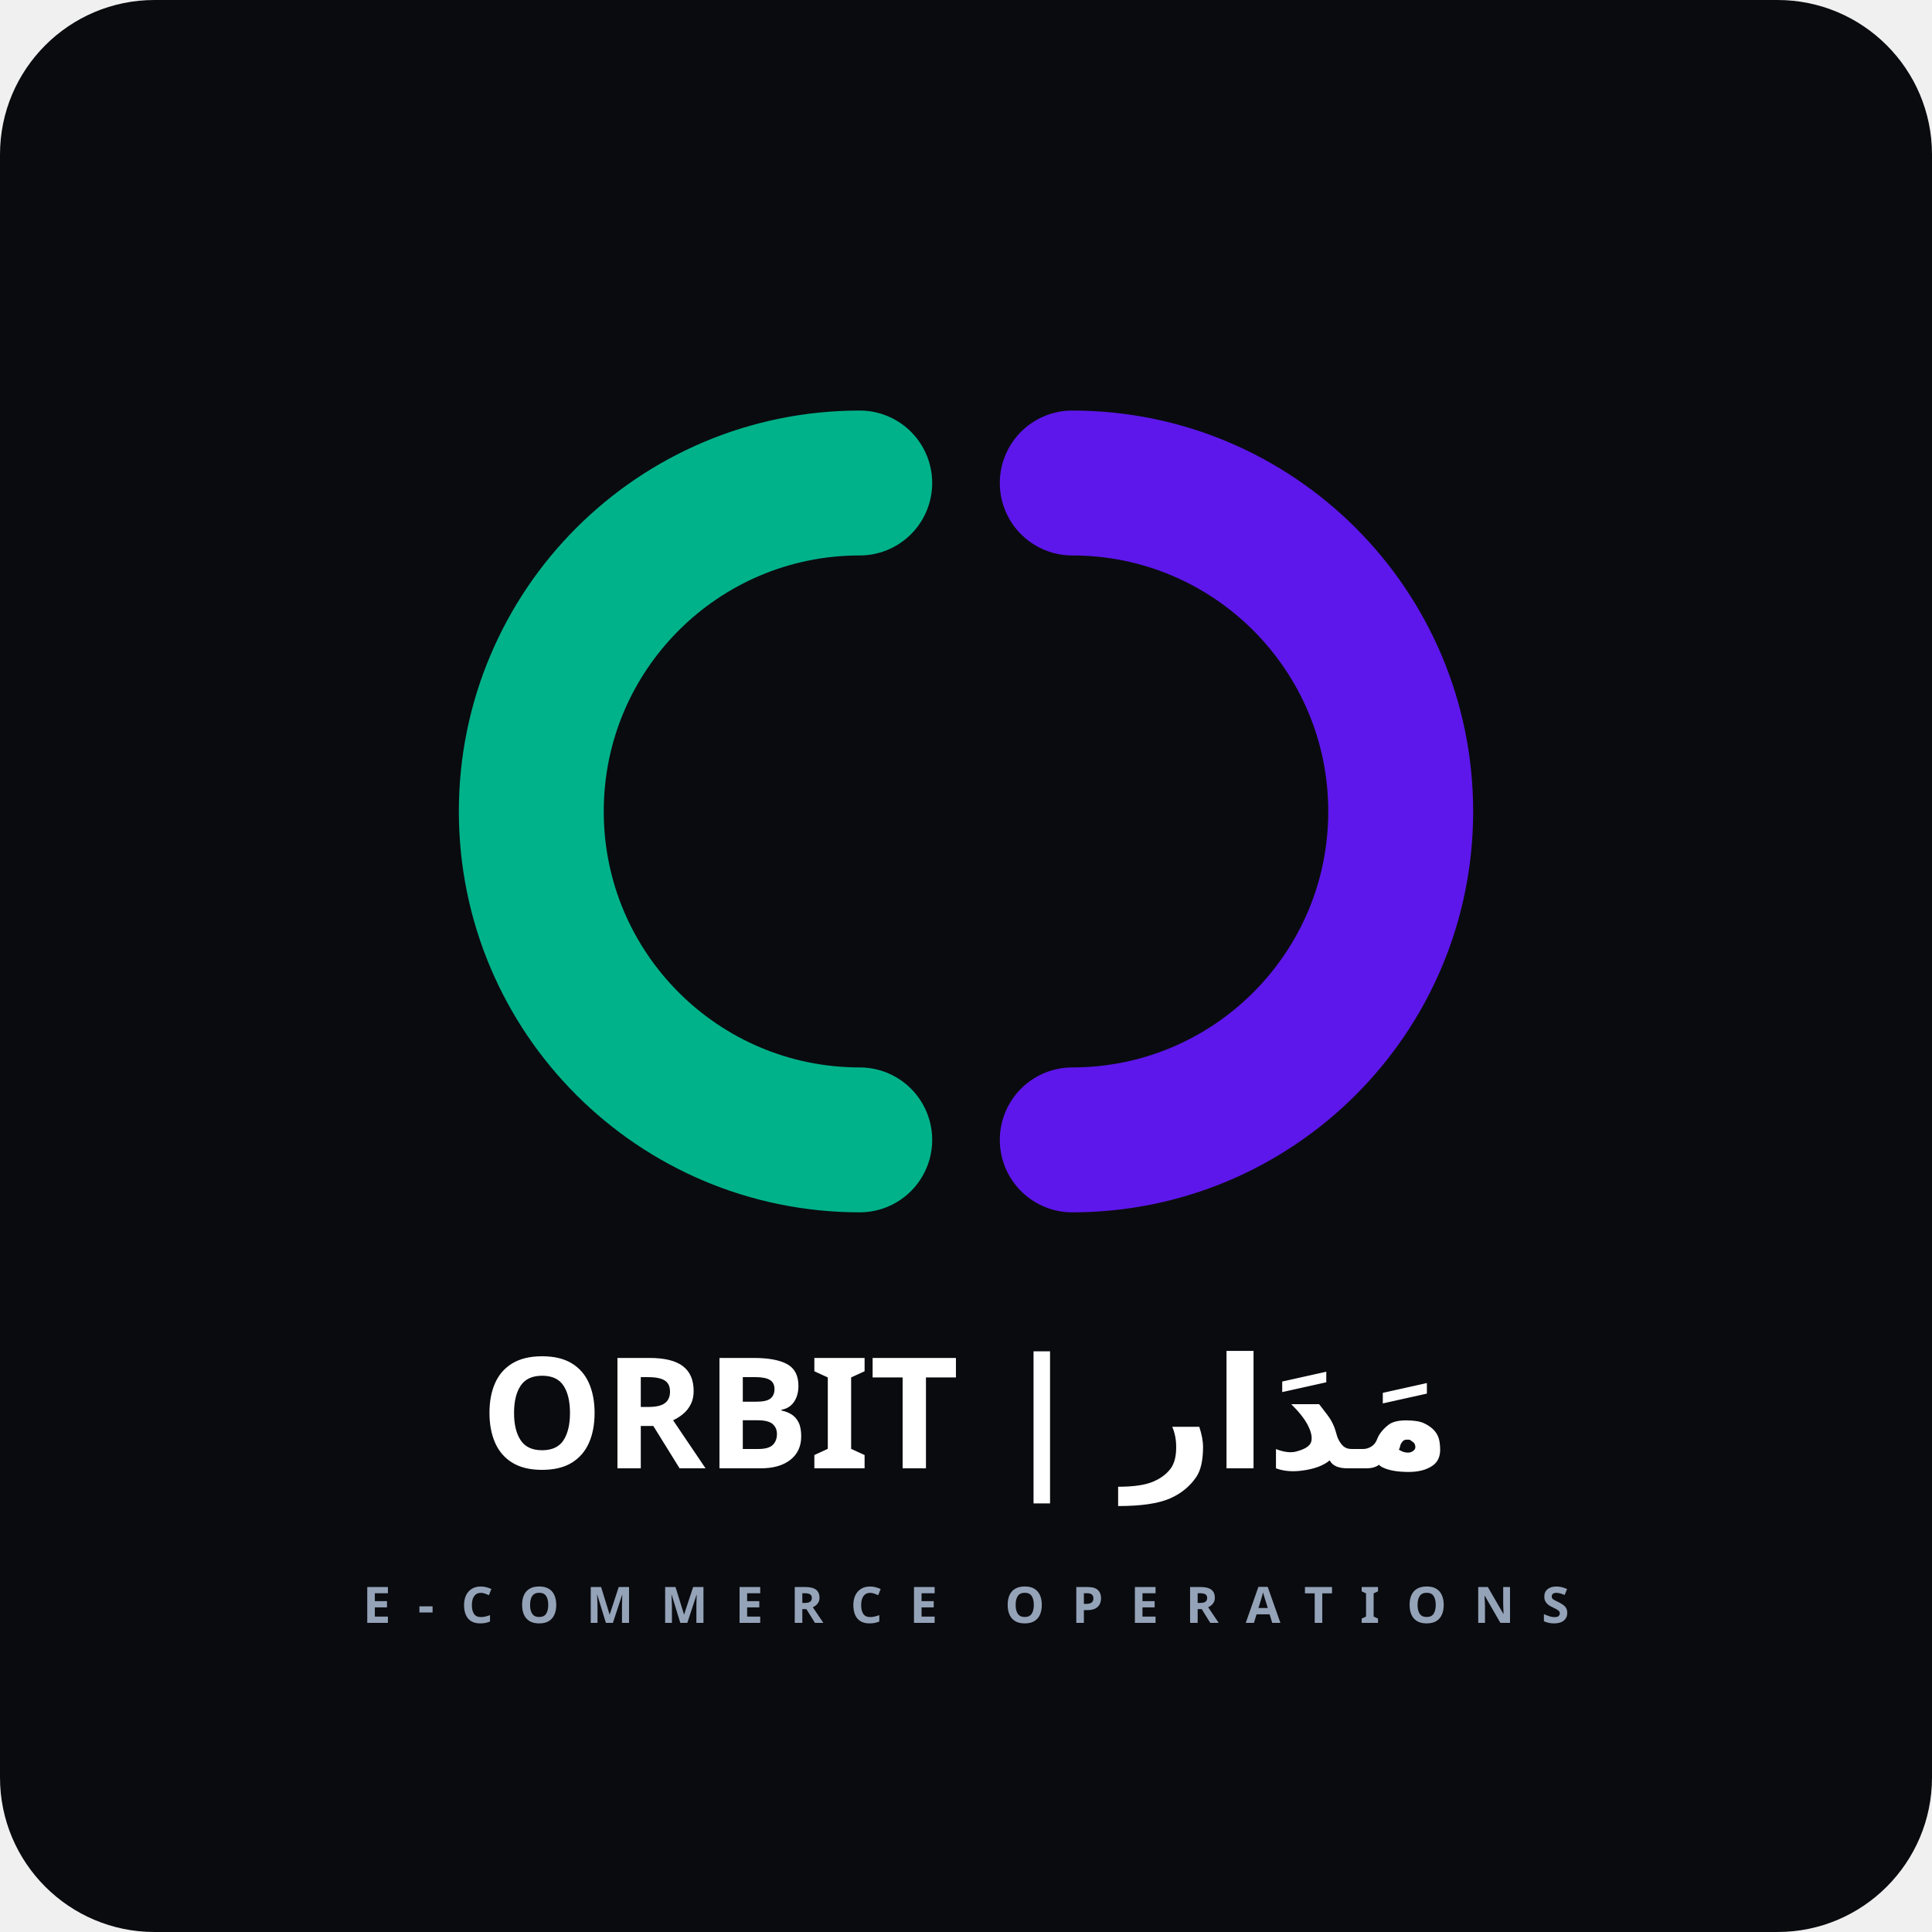
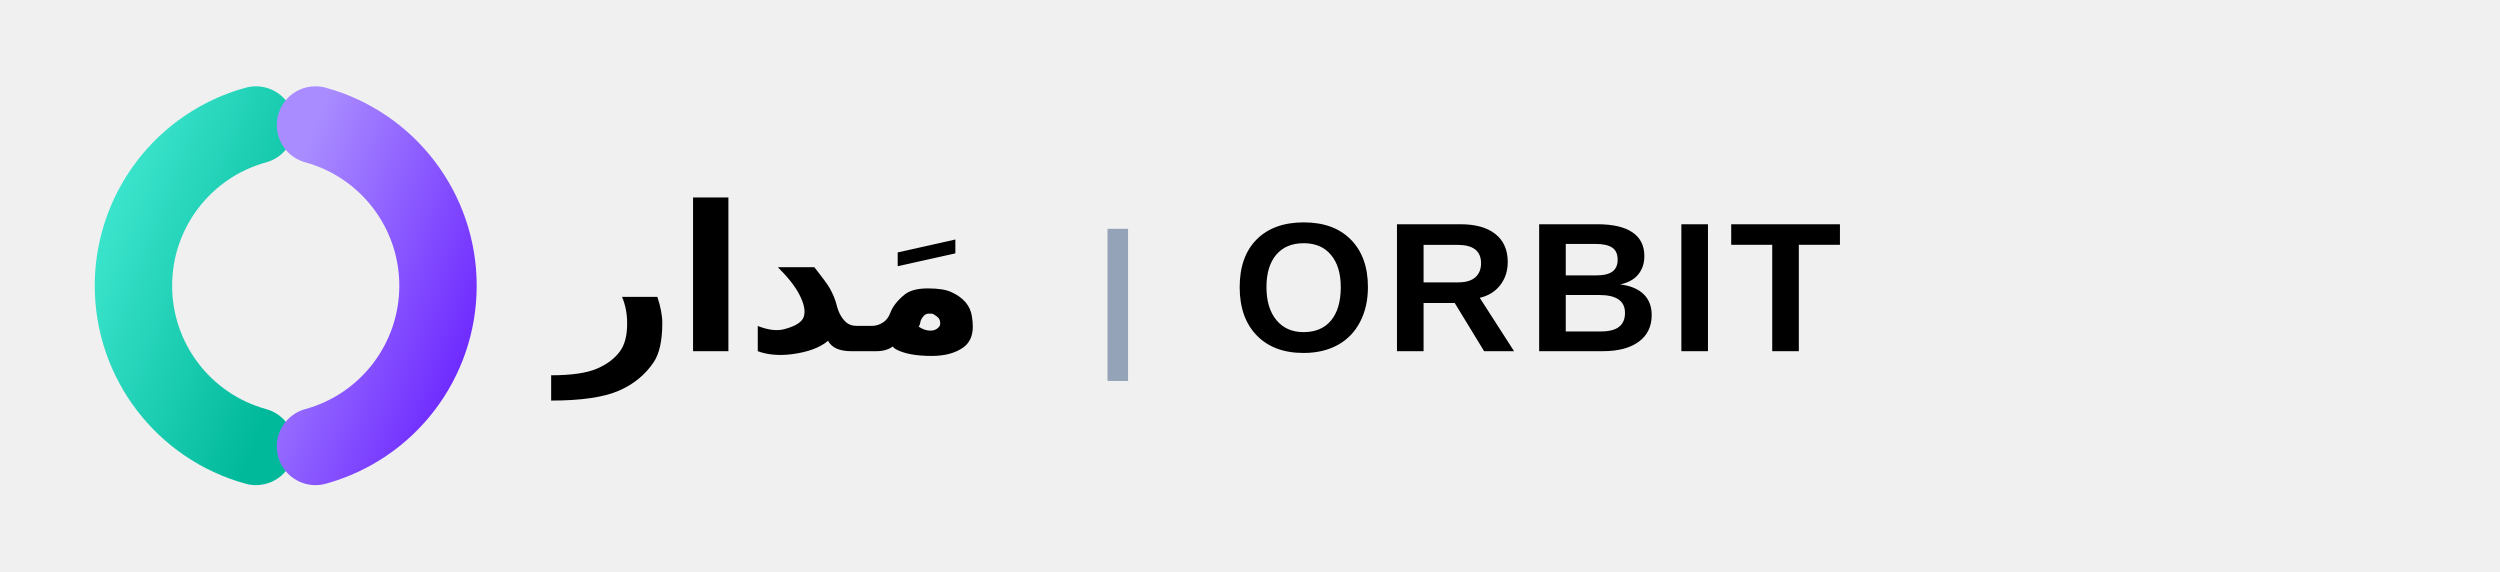
- <svg xmlns="http://www.w3.org/2000/svg" width="1000" height="1000" viewBox="0 0 1000 1000">
-   <rect width="1000" height="1000" fill="#0a0b0f" rx="80" ry="80" />
-   <g transform="translate(500, 420)">
-     <path d="M -55, -170 A 170 170 0 0 0 -55, 170" fill="none" stroke="#00b28a" stroke-width="75" stroke-linecap="round" />
-     <path d="M 55, -170 A 170 170 0 0 1 55, 170" fill="none" stroke="#5d17eb" stroke-width="75" stroke-linecap="round" />
+ <svg xmlns="http://www.w3.org/2000/svg" width="420" height="96" viewBox="0 0 420 96" role="img" aria-labelledby="title desc">
+   <defs>
+     <linearGradient id="mint" x1="0" y1="0" x2="1" y2="1">
+       <stop stop-color="#3DE6CE" />
+       <stop offset="1" stop-color="#00B89A" />
+     </linearGradient>
+     <linearGradient id="violet" x1="0" y1="0" x2="1" y2="1">
+       <stop stop-color="#A98CFF" />
+       <stop offset="1" stop-color="#6D28FF" />
+     </linearGradient>
+   </defs>
+   <g transform="translate(48 48)" fill="none" stroke-width="13" stroke-linecap="round">
+     <path d="M-5-27A28 28 0 0 0-5 27" stroke="url(#mint)" />
+     <path d="M5-27A28 28 0 0 1 5 27" stroke="url(#violet)" />
  </g>
-   <g transform="translate(500, 760)">
-     <text text-anchor="middle" font-family="sans-serif" font-weight="900" font-size="80" fill="#FFFFFF">
-       ORBIT | مَدَار
-     </text>
-   </g>
-   <g transform="translate(500, 840)">
-     <text text-anchor="middle" font-family="sans-serif" font-weight="600" font-size="26" letter-spacing="14" fill="#94a3b8">
-       E-COMMERCE OPERATIONS
-     </text>
-   </g>
+   <text x="94" y="59" fill="currentColor" font-family="Arial, Tahoma, sans-serif" font-size="34" font-weight="800">مَدار</text>
+   <text x="184" y="58" fill="#94A3B8" font-family="Arial, Tahoma, sans-serif" font-size="27" font-weight="600">|</text>
+   <text x="207" y="59" fill="currentColor" font-family="Arial, Tahoma, sans-serif" font-size="31" font-weight="800" letter-spacing="1.5">ORBIT</text>
</svg>
